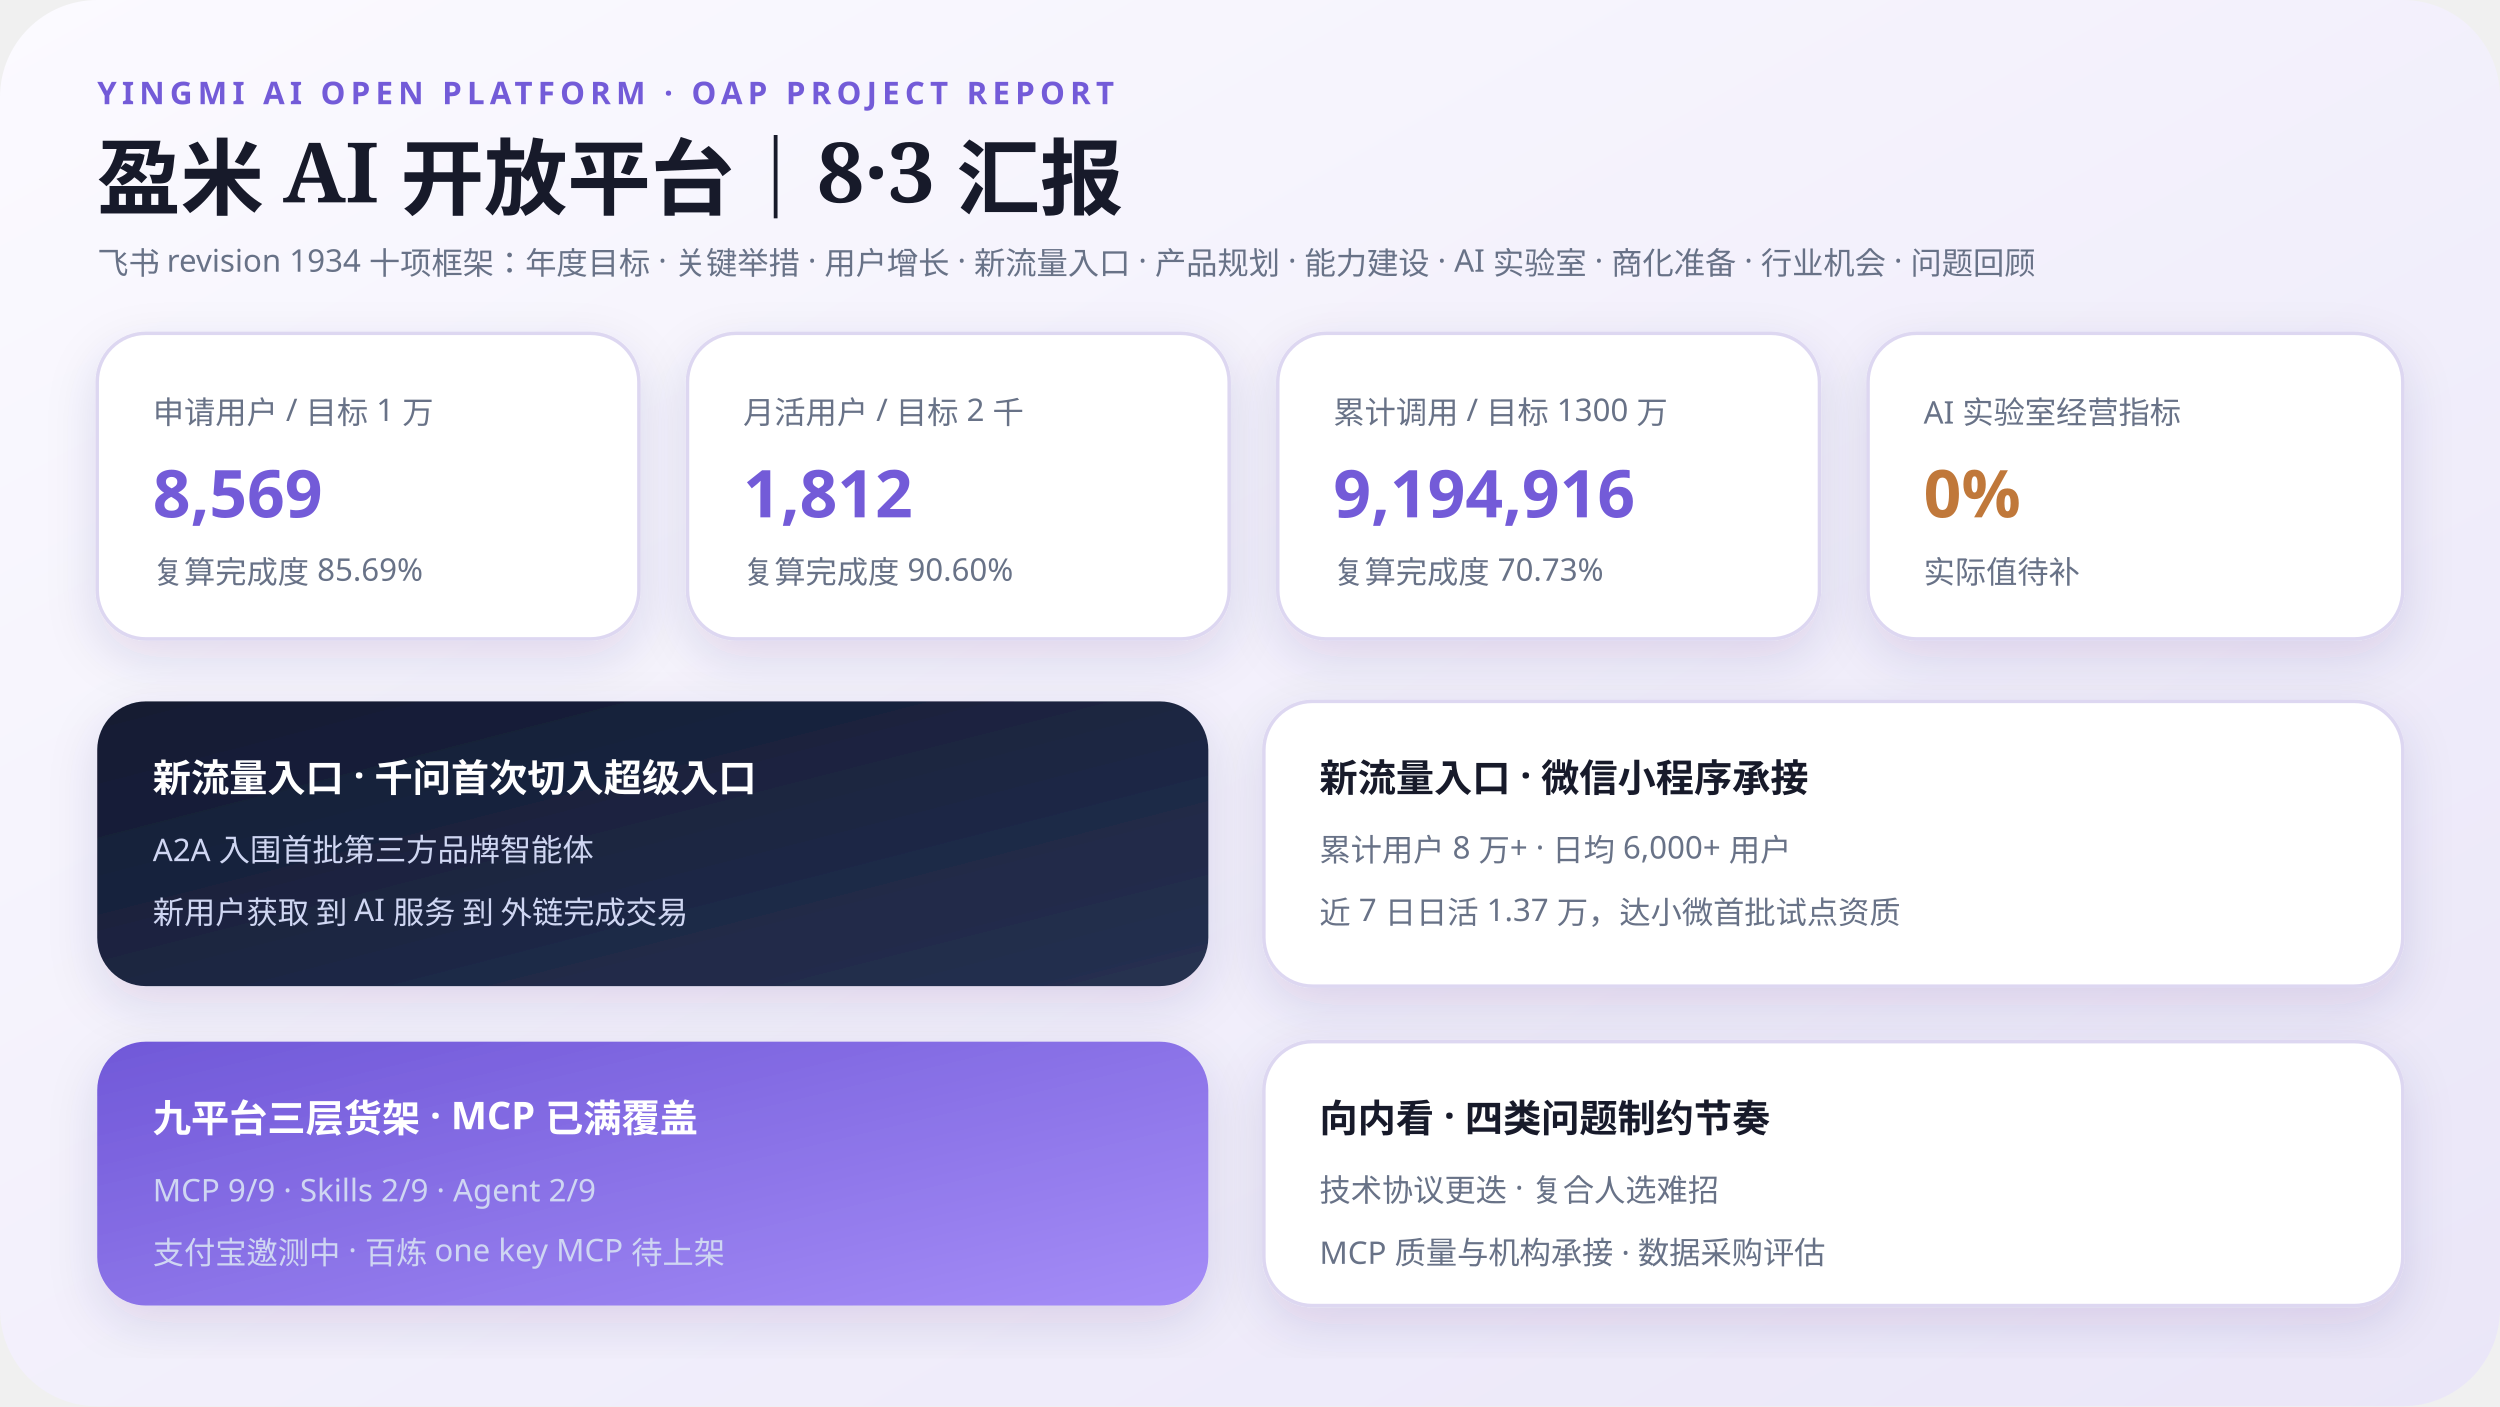
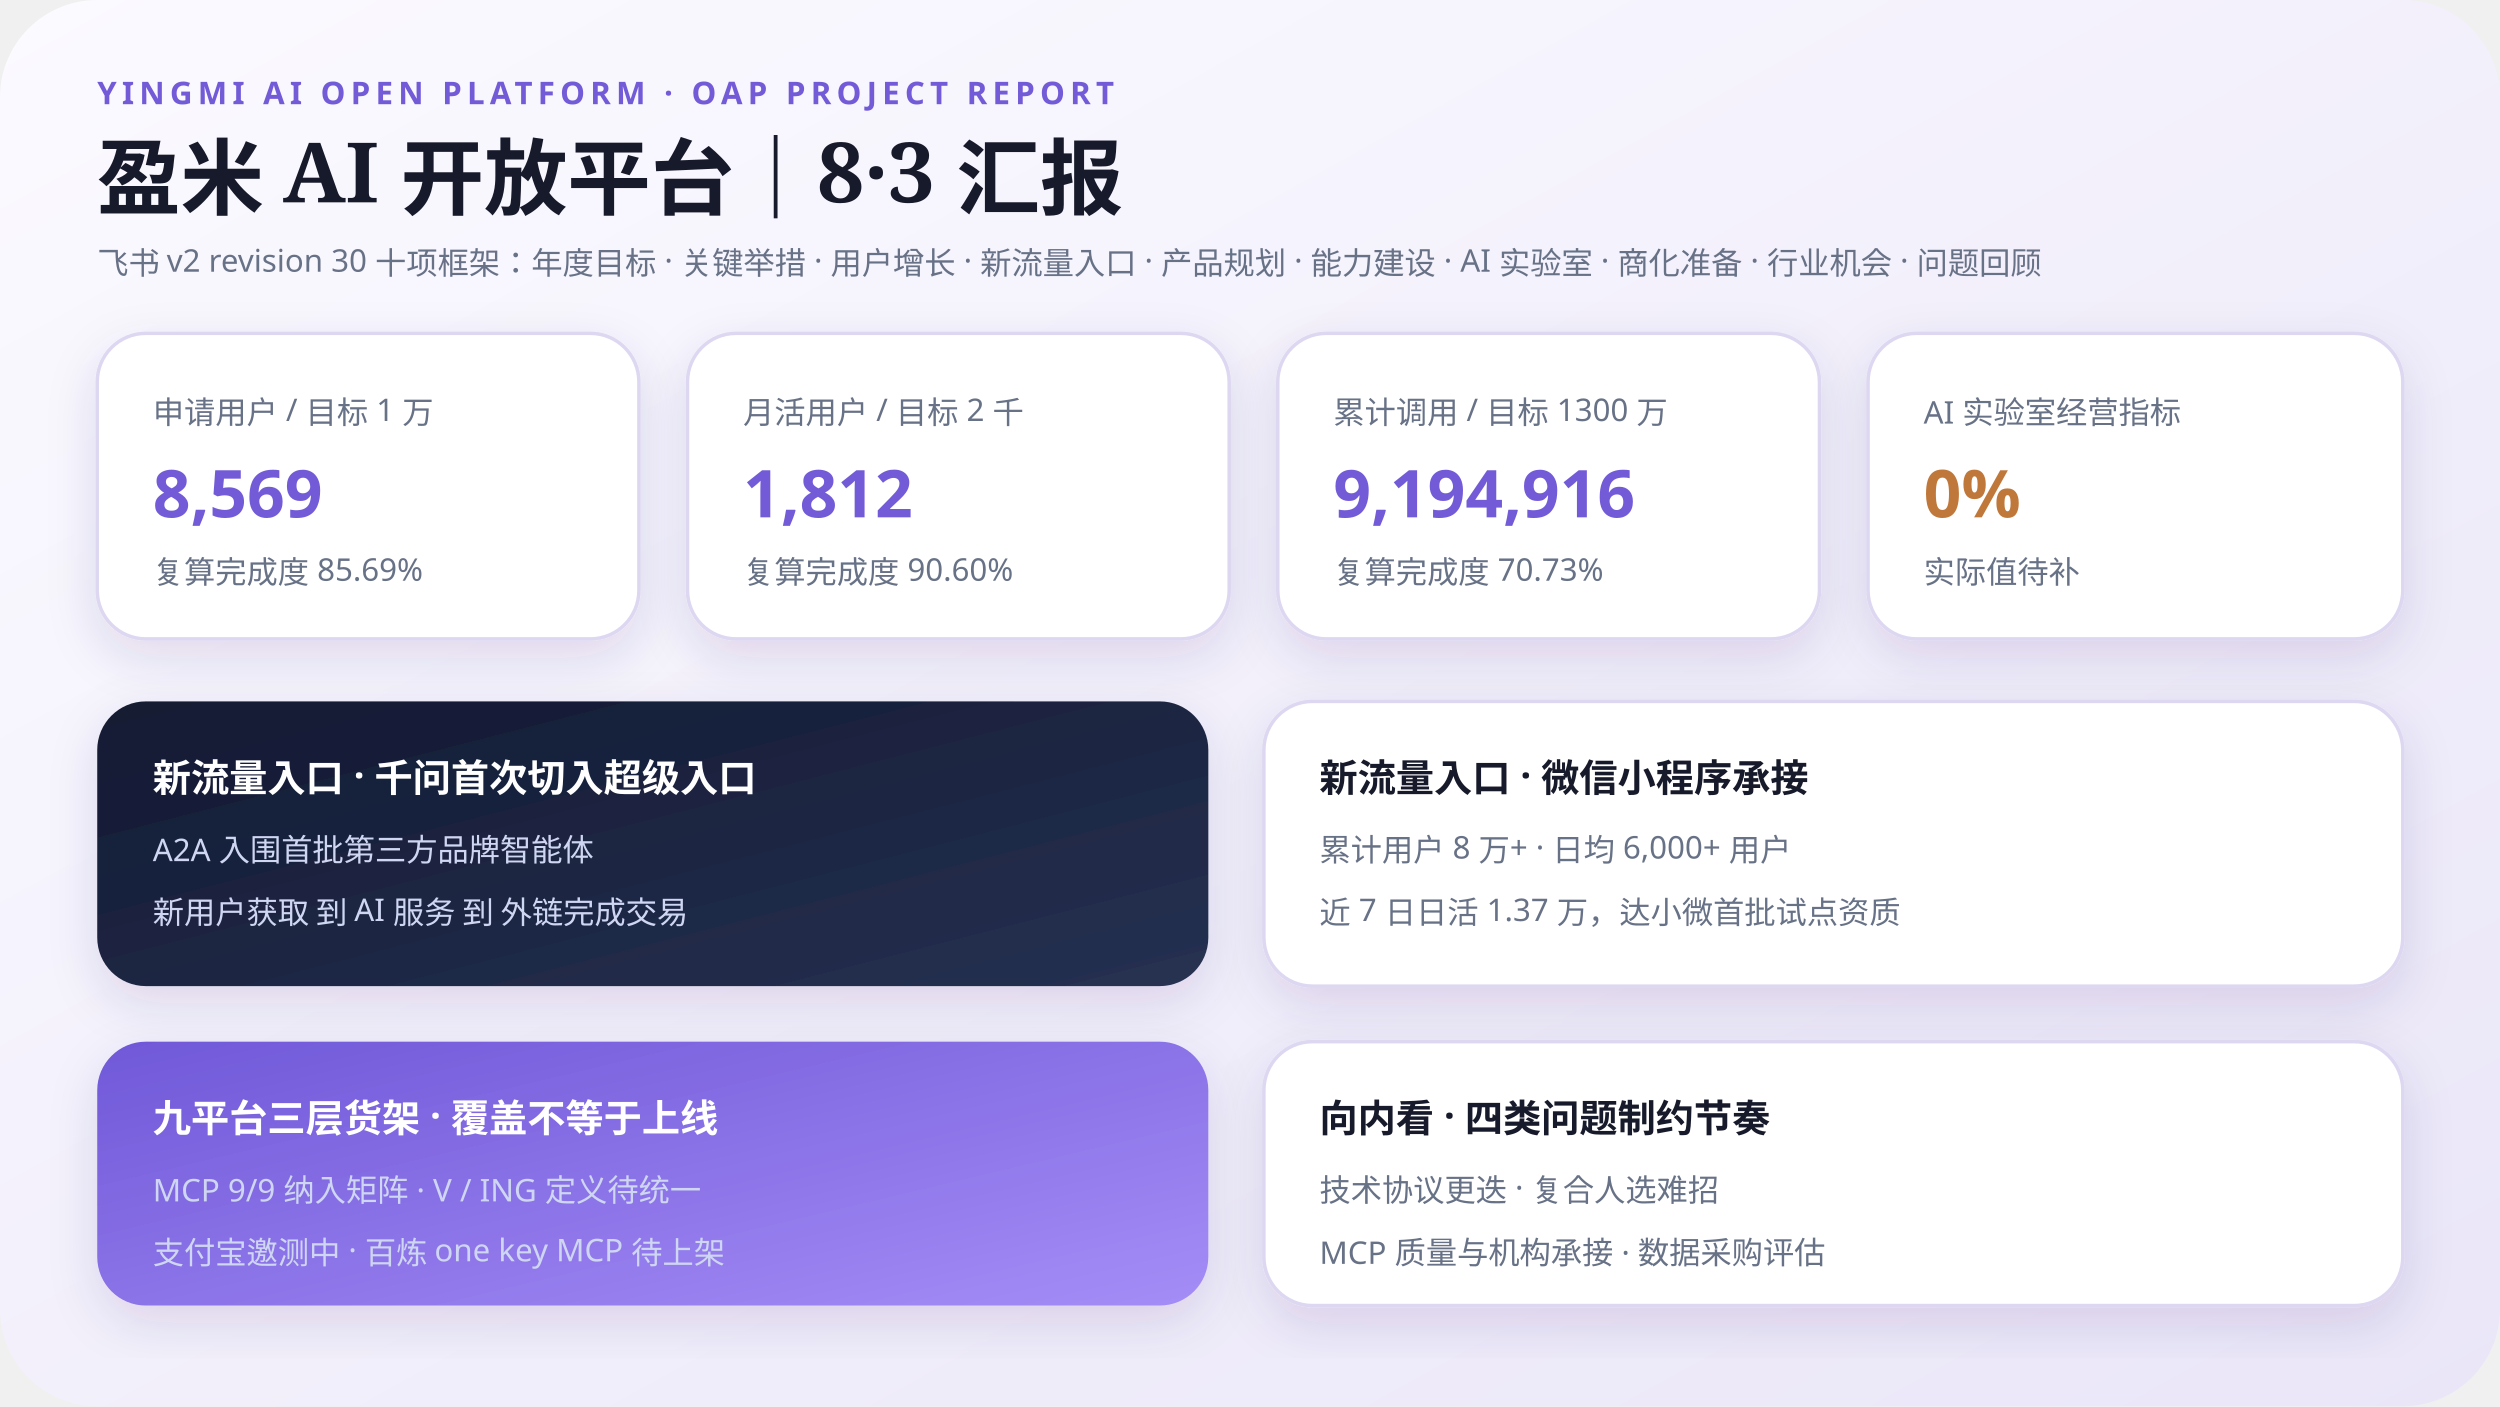
<svg xmlns="http://www.w3.org/2000/svg" width="720" height="405" viewBox="0 0 720 405" role="img" aria-labelledby="title desc">
  <defs>
    <linearGradient id="bg" x1="0" y1="0" x2="1" y2="1">
      <stop stop-color="#fbfaff" />
      <stop offset="1" stop-color="#eae6f8" />
    </linearGradient>
    <linearGradient id="violet" x1="0" y1="0" x2="1" y2="1">
      <stop stop-color="#7058d8" />
      <stop offset="1" stop-color="#a58df7" />
    </linearGradient>
    <linearGradient id="navy" x1="0" y1="0" x2="1" y2="1">
      <stop stop-color="#121a32" />
      <stop offset="1" stop-color="#263151" />
    </linearGradient>
    <filter id="shadow" x="-20%" y="-20%" width="140%" height="140%">
      <feDropShadow dx="0" dy="5" stdDeviation="7" flood-color="#342568" flood-opacity=".12" />
    </filter>
    <style>text{font-family:"PingFang SC","Microsoft YaHei",sans-serif;fill:#171a2a}.serif{font-family:"Songti SC",STSong,SimSun,serif}.eyebrow{font-size:9px;font-weight:800;letter-spacing:1.5px;fill:#735bd8}.title{font-size:24px;font-weight:800}.sub{font-size:9px;fill:#687287}.card{font-size:11px;font-weight:750}.metric{font-size:19px;font-weight:800;fill:#735bd8}.label{font-size:9px;fill:#687287}.white{fill:#fff}.pale{fill:#cfd6f2}.warn{fill:#c0783a;font-size:19px;font-weight:800}</style>
  </defs>
  <rect width="720" height="405" rx="28" fill="url(#bg)" />
  <text x="28" y="30" class="eyebrow">YINGMI AI OPEN PLATFORM · OAP PROJECT REPORT</text>
  <text x="28" y="60" class="title serif">盈米 AI 开放平台｜8·3 汇报</text>
-   <text x="28" y="79" class="sub">飞书 revision 1934 十项框架：年度目标 · 关键举措 · 用户增长 · 新流量入口 · 产品规划 · 能力建设 · AI 实验室 · 商化准备 · 行业机会 · 问题回顾</text>
+   <text x="28" y="79" class="sub">飞书 v2 revision 30 十项框架：年度目标 · 关键举措 · 用户增长 · 新流量入口 · 产品规划 · 能力建设 · AI 实验室 · 商化准备 · 行业机会 · 问题回顾</text>
  <rect x="28" y="96" width="156" height="88" rx="14" fill="#fff" stroke="#ddd7f1" filter="url(#shadow)" />
  <text x="44" y="122" class="label">申请用户 / 目标 1 万</text>
  <text x="44" y="149" class="metric">8,569</text>
  <text x="44" y="168" class="label">复算完成度 85.69%</text>
  <rect x="198" y="96" width="156" height="88" rx="14" fill="#fff" stroke="#ddd7f1" filter="url(#shadow)" />
  <text x="214" y="122" class="label">月活用户 / 目标 2 千</text>
  <text x="214" y="149" class="metric">1,812</text>
  <text x="214" y="168" class="label">复算完成度 90.60%</text>
  <rect x="368" y="96" width="156" height="88" rx="14" fill="#fff" stroke="#ddd7f1" filter="url(#shadow)" />
  <text x="384" y="122" class="label">累计调用 / 目标 1300 万</text>
  <text x="384" y="149" class="metric">9,194,916</text>
  <text x="384" y="168" class="label">复算完成度 70.73%</text>
  <rect x="538" y="96" width="154" height="88" rx="14" fill="#fff" stroke="#ddd7f1" filter="url(#shadow)" />
  <text x="554" y="122" class="label">AI 实验室经营指标</text>
  <text x="554" y="149" class="warn">0%</text>
  <text x="554" y="168" class="label">实际值待补</text>
  <rect x="28" y="202" width="320" height="82" rx="14" fill="url(#navy)" filter="url(#shadow)" />
  <text x="44" y="228" class="card white">新流量入口 · 千问首次切入超级入口</text>
  <text x="44" y="248" class="label pale">A2A 入围首批第三方品牌智能体</text>
  <text x="44" y="266" class="label pale">新用户获取 到 AI 服务 到 外链完成交易</text>
  <rect x="364" y="202" width="328" height="82" rx="14" fill="#fff" stroke="#ddd7f1" filter="url(#shadow)" />
  <text x="380" y="228" class="card">新流量入口 · 微信小程序承接</text>
  <text x="380" y="248" class="label">累计用户 8 万+ · 日均 6,000+ 用户</text>
  <text x="380" y="266" class="label">近 7 日日活 1.37 万，达小微首批试点资质</text>
  <rect x="28" y="300" width="320" height="76" rx="14" fill="url(#violet)" filter="url(#shadow)" />
-   <text x="44" y="326" class="card white">九平台三层货架 · MCP 已满覆盖</text>
-   <text x="44" y="346" class="label pale">MCP 9/9 · Skills 2/9 · Agent 2/9</text>
+   <text x="44" y="326" class="card white">九平台三层货架 · 覆盖不等于上线</text>
+   <text x="44" y="346" class="label pale">MCP 9/9 纳入矩阵 · V / ING 定义待统一</text>
  <text x="44" y="364" class="label pale">支付宝邀测中 · 百炼 one key MCP 待上架</text>
  <rect x="364" y="300" width="328" height="76" rx="14" fill="#fff" stroke="#ddd7f1" filter="url(#shadow)" />
  <text x="380" y="326" class="card">向内看 · 四类问题制约节奏</text>
  <text x="380" y="346" class="label">技术协议更迭 · 复合人选难招</text>
  <text x="380" y="364" class="label">MCP 质量与机构承接 · 数据采购评估</text>
</svg>
